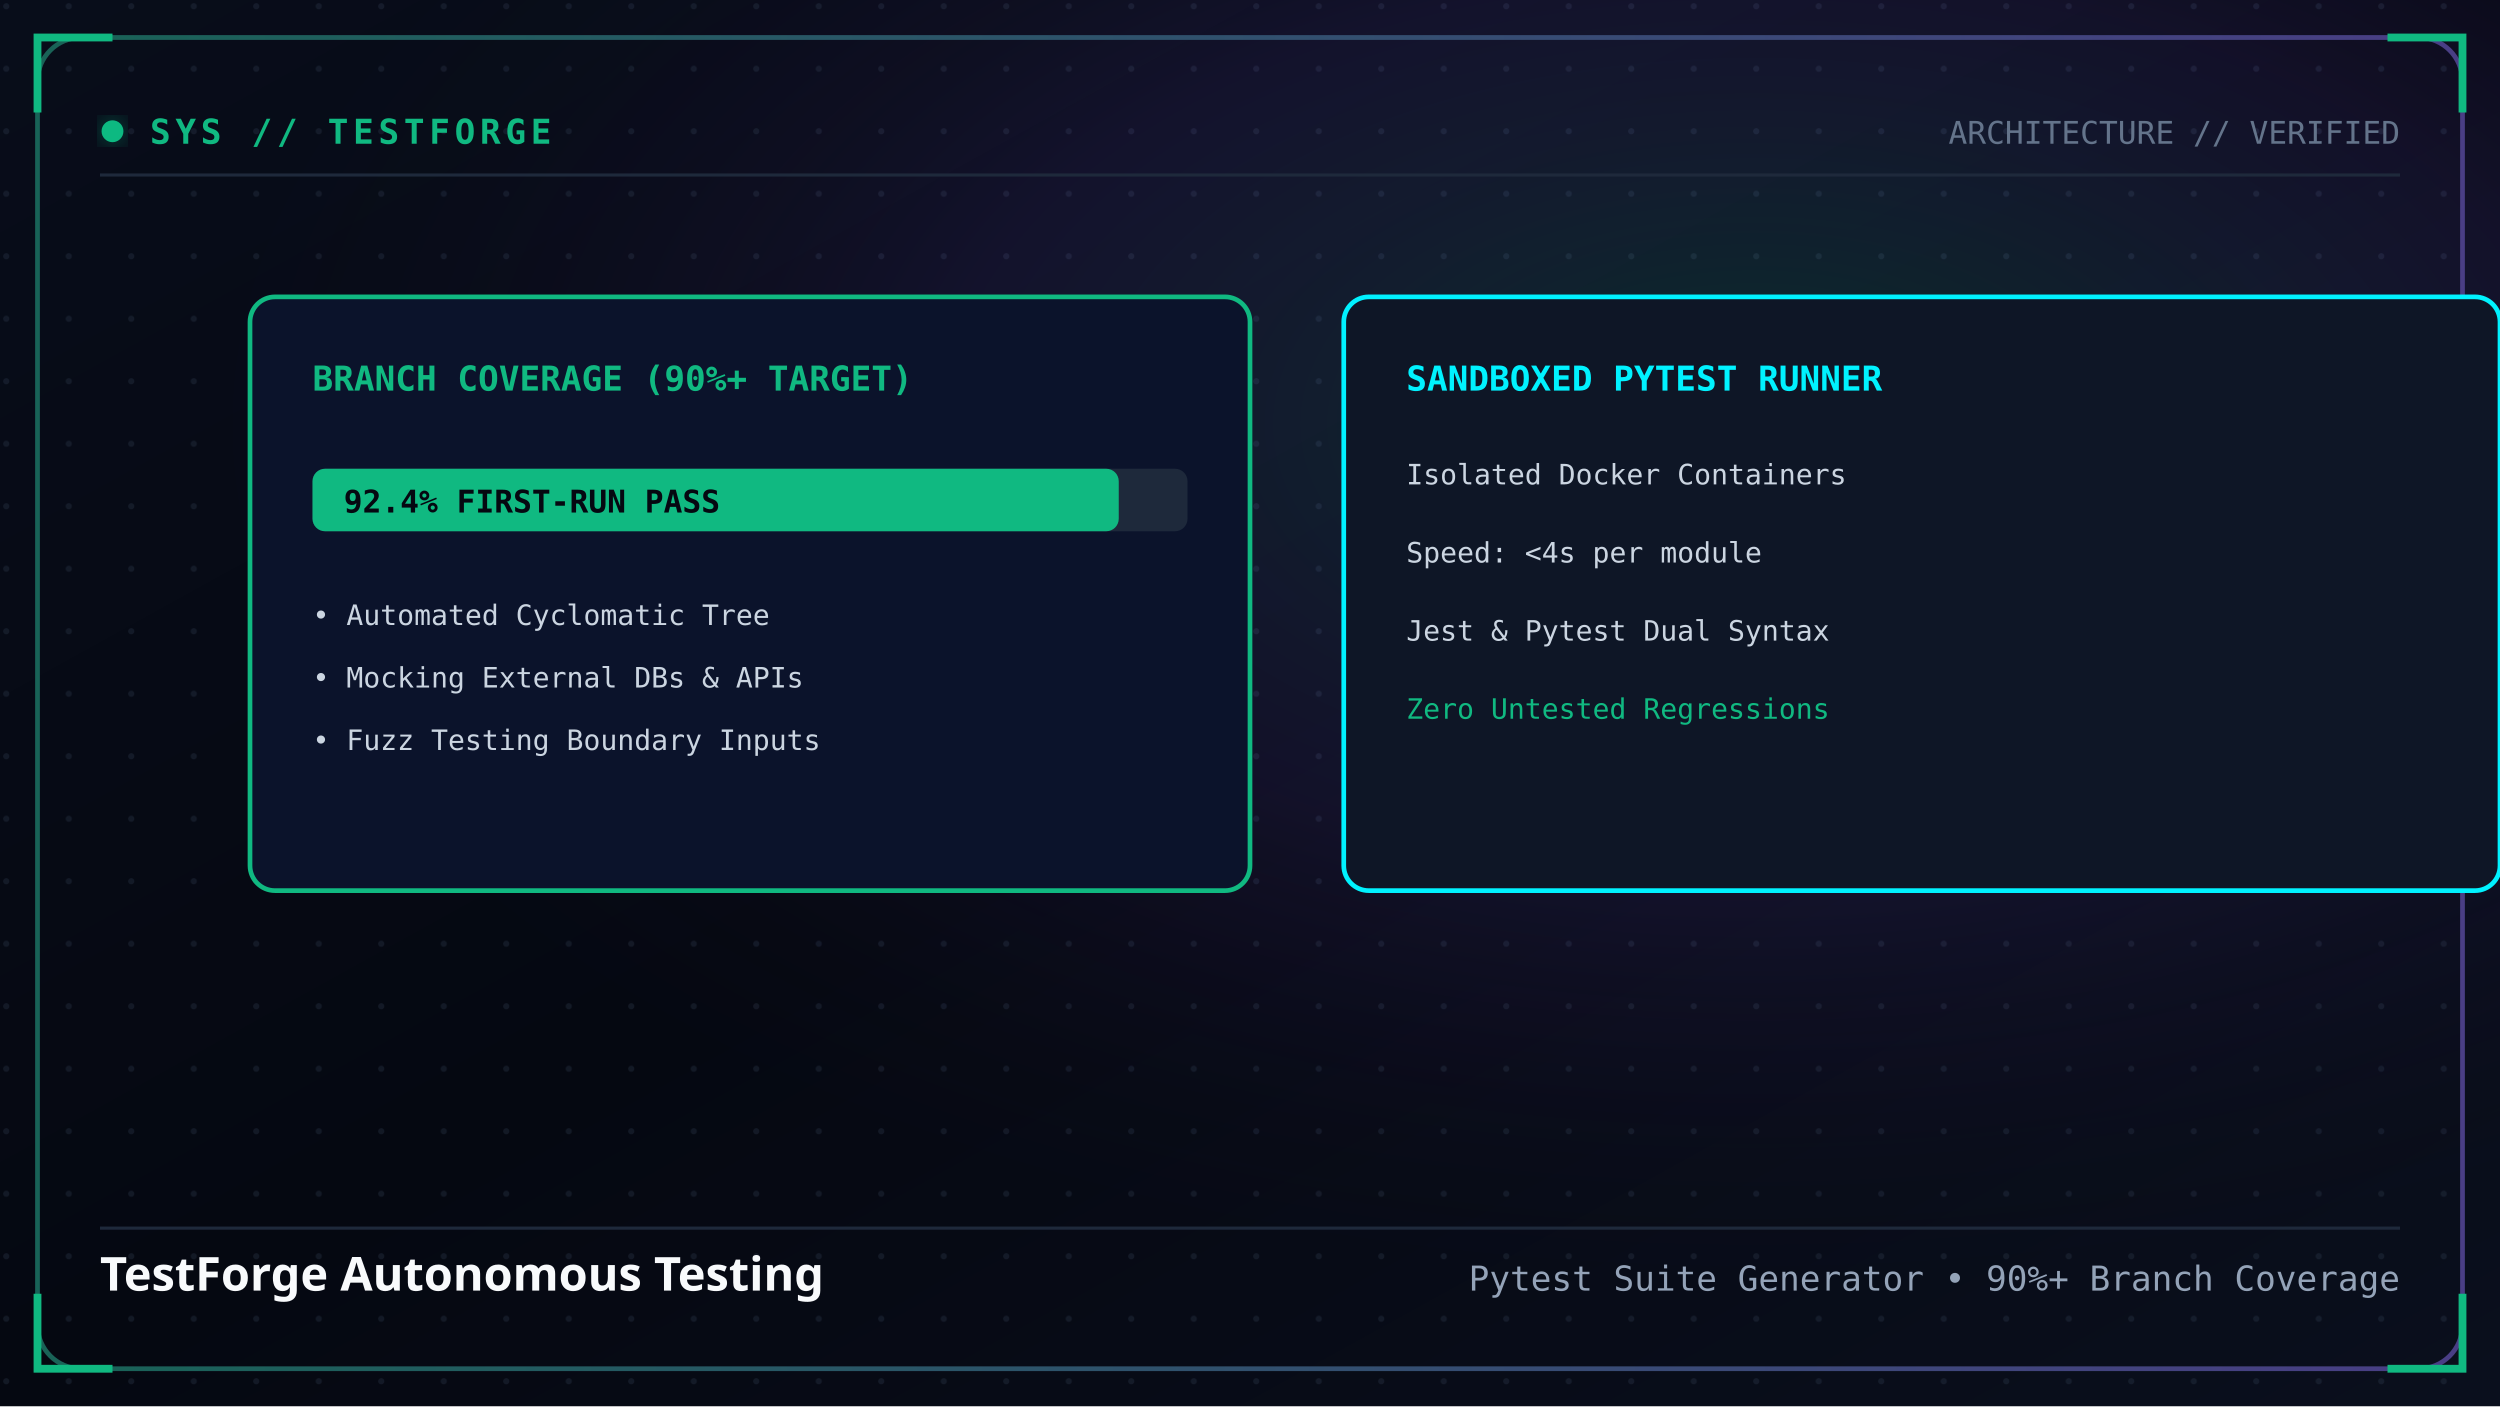
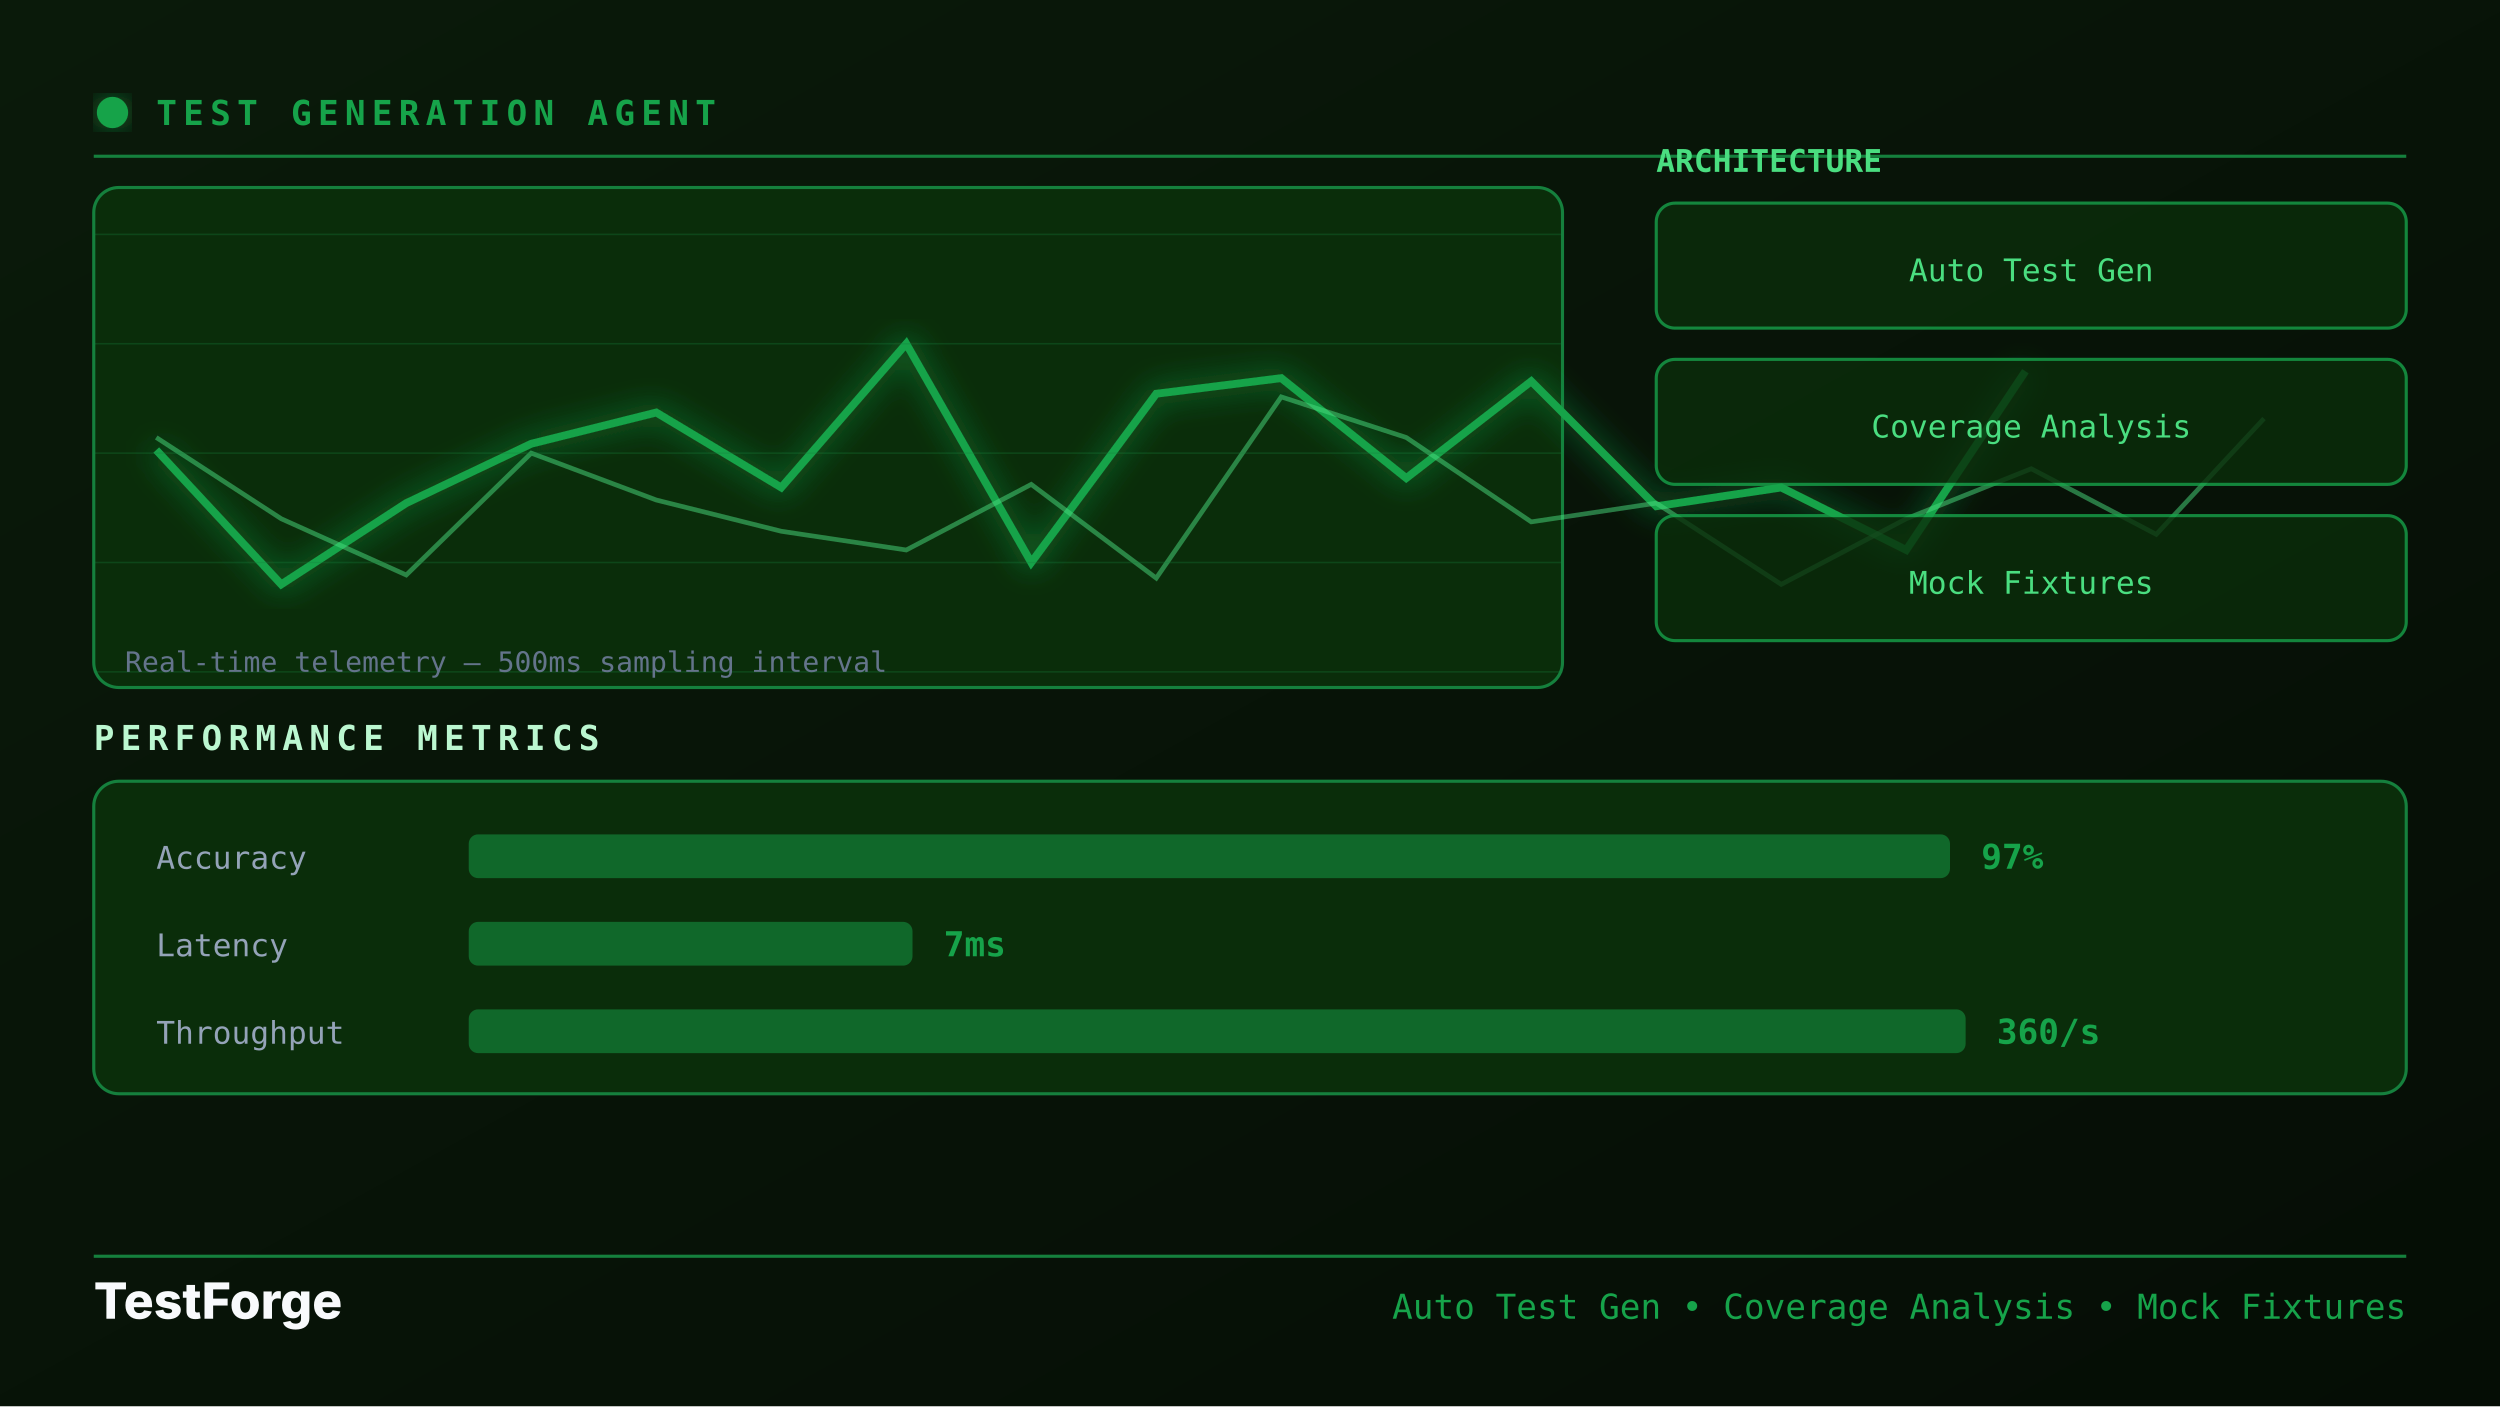
- <svg xmlns="http://www.w3.org/2000/svg" viewBox="0 0 800 450" width="100%" height="100%">
+ <svg xmlns="http://www.w3.org/2000/svg" viewBox="0 0 800 450">
  <defs>
-     <linearGradient id="bgGrad_testforge" x1="0%" y1="0%" x2="100%" y2="100%">
-       <stop offset="0%" stop-color="#080D1A" />
-       <stop offset="50%" stop-color="#050811" />
-       <stop offset="100%" stop-color="#0A0F1D" />
+     <linearGradient id="testforgesvg_bg" x1="0" y1="0" x2="1" y2="1">
+       <stop offset="0%" stop-color="#0A1A0A" />
+       <stop offset="100%" stop-color="#050D05" />
    </linearGradient>
-     <radialGradient id="aura_testforge" cx="70%" cy="30%" r="65%">
-       <stop offset="0%" stop-color="#10B981" stop-opacity="0.22" />
-       <stop offset="50%" stop-color="#8B5CF6" stop-opacity="0.10" />
-       <stop offset="100%" stop-color="#000000" stop-opacity="0" />
-     </radialGradient>
-     <linearGradient id="accentGrad_testforge" x1="0%" y1="0%" x2="100%" y2="0%">
-       <stop offset="0%" stop-color="#10B981" />
-       <stop offset="100%" stop-color="#8B5CF6" />
-     </linearGradient>
-     <pattern id="dotGrid_testforge" x="0" y="0" width="20" height="20" patternUnits="userSpaceOnUse">
-       <circle cx="2" cy="2" r="1" fill="#334155" fill-opacity="0.3" />
-     </pattern>
-     <filter id="glow_testforge" x="-20%" y="-20%" width="140%" height="140%">
-       <feGaussianBlur stdDeviation="5" result="blur" />
+     <filter id="testforgesvg_g">
+       <feGaussianBlur stdDeviation="5" />
      <feComposite in="SourceGraphic" in2="blur" operator="over" />
    </filter>
+     <style>
+       @keyframes testforgesvg_draw { 0%{stroke-dashoffset:800} 100%{stroke-dashoffset:0} }
+       @keyframes testforgesvg_pulse { 0%,100%{opacity:0.4} 50%{opacity:1} }
+       @keyframes testforgesvg_bar { 0%{width:0} 50%{width:100%} 100%{width:100%} }
+       .testforgesvg_line { stroke-dasharray:800; animation: testforgesvg_draw 4s ease-out forwards; }
+       .testforgesvg_dot { animation: testforgesvg_pulse 2.5s ease-in-out infinite; }
+     </style>
  </defs>
-   <rect width="800" height="450" fill="url(#bgGrad_testforge)" />
-   <rect width="800" height="450" fill="url(#dotGrid_testforge)" />
-   <rect width="800" height="450" fill="url(#aura_testforge)" />
-   <rect x="12" y="12" width="776" height="426" rx="14" fill="none" stroke="#1E293B" stroke-width="1.5" />
-   <rect x="12" y="12" width="776" height="426" rx="14" fill="none" stroke="url(#accentGrad_testforge)" stroke-width="1.5" stroke-opacity="0.4" />
-   <path d="M 12 36 L 12 12 L 36 12" fill="none" stroke="#10B981" stroke-width="2.5" />
-   <path d="M 764 12 L 788 12 L 788 36" fill="none" stroke="#10B981" stroke-width="2.5" />
-   <path d="M 12 414 L 12 438 L 36 438" fill="none" stroke="#10B981" stroke-width="2.5" />
-   <path d="M 764 438 L 788 438 L 788 414" fill="none" stroke="#10B981" stroke-width="2.5" />
-   <g transform="translate(32, 38)">
-     <circle cx="4" cy="4" r="3.5" fill="#10B981" filter="url(#glow_testforge)" />
-     <text x="16" y="8" font-family="'JetBrains Mono', monospace" font-size="11" font-weight="700" fill="#10B981" letter-spacing="1.5">SYS // TESTFORGE</text>
-     <text x="736" y="8" text-anchor="end" font-family="'JetBrains Mono', monospace" font-size="10" fill="#64748B">ARCHITECTURE // VERIFIED</text>
-     <line x1="0" y1="18" x2="736" y2="18" stroke="#1E293B" stroke-width="1" />
+   <rect width="800" height="450" fill="url(#testforgesvg_bg)" />
+   <g transform="translate(30,30)">
+     <circle cx="6" cy="6" r="5" fill="#16A34A" filter="url(#testforgesvg_g)" />
+     <text x="20" y="10" font-family="'JetBrains Mono',monospace" font-size="11" fill="#16A34A" font-weight="700" letter-spacing="2">TEST GENERATION AGENT</text>
+     <line x1="0" y1="20" x2="740" y2="20" stroke="#15803D" stroke-width="1" />
  </g>
-   <g transform="translate(40, 75)">
-     <g transform="translate(40, 20)">
-       <rect x="0" y="0" width="320" height="190" rx="8" fill="#0B132B" stroke="#10B981" stroke-width="1.5" />
-       <text x="20" y="30" font-family="monospace" font-size="11" font-weight="bold" fill="#10B981">BRANCH COVERAGE (90%+ TARGET)</text>
-       <rect x="20" y="55" width="280" height="20" rx="4" fill="#1E293B" />
-       <rect x="20" y="55" width="258" height="20" rx="4" fill="#10B981" />
-       <text x="30" y="69" font-family="monospace" font-size="10" font-weight="bold" fill="#050811">92.4% FIRST-RUN PASS</text>
-       <text x="20" y="105" font-family="monospace" font-size="9" fill="#CBD5E1">• Automated Cyclomatic Tree</text>
-       <text x="20" y="125" font-family="monospace" font-size="9" fill="#CBD5E1">• Mocking External DBs &amp; APIs</text>
-       <text x="20" y="145" font-family="monospace" font-size="9" fill="#CBD5E1">• Fuzz Testing Boundary Inputs</text>
-       <g transform="translate(350, 0)">
-         <rect x="0" y="0" width="370" height="190" rx="8" fill="#0E1626" stroke="#00F2FF" stroke-width="1.5" />
-         <text x="20" y="30" font-family="monospace" font-size="11" font-weight="bold" fill="#00F2FF">SANDBOXED PYTEST RUNNER</text>
-         <text x="20" y="60" font-family="monospace" font-size="9" fill="#CBD5E1">Isolated Docker Containers</text>
-         <text x="20" y="85" font-family="monospace" font-size="9" fill="#CBD5E1">Speed: &lt;4s per module</text>
-         <text x="20" y="110" font-family="monospace" font-size="9" fill="#CBD5E1">Jest &amp; Pytest Dual Syntax</text>
-         <text x="20" y="135" font-family="monospace" font-size="9" fill="#10B981">Zero Untested Regressions</text>
-       </g>
-     </g>
+   <g transform="translate(30,60)">
+     <rect x="0" y="0" width="470" height="160" rx="8" fill="#0A2D0A" stroke="#15803D" stroke-width="1" />
+     <polyline class="testforgesvg_line" points="20,84 60,127 100,101 140,82 180,72 220,96 260,50 300,120 340,66 380,61 420,93 460,62 500,102 540,96 580,116 620,56 660,72 700,63" fill="none" stroke="#16A34A" stroke-width="2.5" filter="url(#testforgesvg_g)" />
+     <polyline class="testforgesvg_line" points="20,80 60,106 100,124 140,85 180,100 220,110 260,116 300,95 340,125 380,67 420,80 460,107 500,101 540,127 580,106 620,90 660,111 700,68" fill="none" stroke="#4ADE80" stroke-width="1.5" opacity="0.5" style="animation-delay:0.5s" />
+     <line x1="0" y1="15" x2="470" y2="15" stroke="#15803D" stroke-width="0.5" opacity="0.3" />
+     <line x1="0" y1="50" x2="470" y2="50" stroke="#15803D" stroke-width="0.5" opacity="0.3" />
+     <line x1="0" y1="85" x2="470" y2="85" stroke="#15803D" stroke-width="0.5" opacity="0.3" />
+     <line x1="0" y1="120" x2="470" y2="120" stroke="#15803D" stroke-width="0.5" opacity="0.3" />
+     <line x1="0" y1="155" x2="470" y2="155" stroke="#15803D" stroke-width="0.5" opacity="0.3" />
+     <text x="10" y="155" font-family="monospace" font-size="9" fill="#64748B">Real-time telemetry — 500ms sampling interval</text>
  </g>
-   <g transform="translate(32, 405)">
-     <line x1="0" y1="-12" x2="736" y2="-12" stroke="#1E293B" stroke-width="1" />
-     <text x="0" y="8" font-family="'Plus Jakarta Sans', system-ui, sans-serif" font-size="15" font-weight="800" fill="#F8FAFC">TestForge Autonomous Testing</text>
-     <text x="736" y="8" text-anchor="end" font-family="'JetBrains Mono', monospace" font-size="11" fill="#94A3B8">Pytest Suite Generator • 90%+ Branch Coverage</text>
+   <g transform="translate(530,60)">
+     <text x="0" y="-5" font-family="monospace" font-size="10" fill="#4ADE80" font-weight="700">ARCHITECTURE</text>
+     <rect x="0" y="5" width="240" height="40" rx="6" fill="#0A2D0A" stroke="#16A34A" stroke-width="1" opacity="0.8" />
+     <text x="120" y="30" text-anchor="middle" font-family="monospace" font-size="10" fill="#4ADE80">Auto Test Gen</text>
+     <rect x="0" y="55" width="240" height="40" rx="6" fill="#0A2D0A" stroke="#16A34A" stroke-width="1" opacity="0.8" />
+     <text x="120" y="80" text-anchor="middle" font-family="monospace" font-size="10" fill="#4ADE80">Coverage Analysis</text>
+     <rect x="0" y="105" width="240" height="40" rx="6" fill="#0A2D0A" stroke="#16A34A" stroke-width="1" opacity="0.8" />
+     <text x="120" y="130" text-anchor="middle" font-family="monospace" font-size="10" fill="#4ADE80">Mock Fixtures</text>
+   </g>
+   <g transform="translate(30,240)">
+     <text x="0" y="0" font-family="monospace" font-size="11" fill="#BBF7D0" font-weight="700" letter-spacing="2">PERFORMANCE METRICS</text>
+     <rect x="0" y="10" width="740" height="100" rx="8" fill="#0A2D0A" stroke="#15803D" stroke-width="1" />
+     <text x="20" y="38" font-family="monospace" font-size="10" fill="#94A3B8">Accuracy</text>
+     <rect class="testforgesvg_dot" x="120" y="27" width="474" height="14" rx="3" fill="#16A34A" opacity="0.5" style="animation-delay:0s" />
+     <text x="604" y="38" font-family="monospace" font-size="11" fill="#16A34A" font-weight="700">97%</text>
+     <text x="20" y="66" font-family="monospace" font-size="10" fill="#94A3B8">Latency</text>
+     <rect class="testforgesvg_dot" x="120" y="55" width="142" height="14" rx="3" fill="#16A34A" opacity="0.5" style="animation-delay:0.3s" />
+     <text x="272" y="66" font-family="monospace" font-size="11" fill="#16A34A" font-weight="700">7ms</text>
+     <text x="20" y="94" font-family="monospace" font-size="10" fill="#94A3B8">Throughput</text>
+     <rect class="testforgesvg_dot" x="120" y="83" width="479" height="14" rx="3" fill="#16A34A" opacity="0.5" style="animation-delay:0.6s" />
+     <text x="609" y="94" font-family="monospace" font-size="11" fill="#16A34A" font-weight="700">360/s</text>
+   </g>
+   <g transform="translate(30,410)">
+     <line x1="0" y1="-8" x2="740" y2="-8" stroke="#15803D" stroke-width="1" />
+     <text x="0" y="12" font-family="'Inter',sans-serif" font-size="16" font-weight="800" fill="#F8FAFC">TestForge</text>
+     <text x="740" y="12" text-anchor="end" font-family="monospace" font-size="11" fill="#16A34A">Auto Test Gen • Coverage Analysis • Mock Fixtures</text>
  </g>
</svg>
